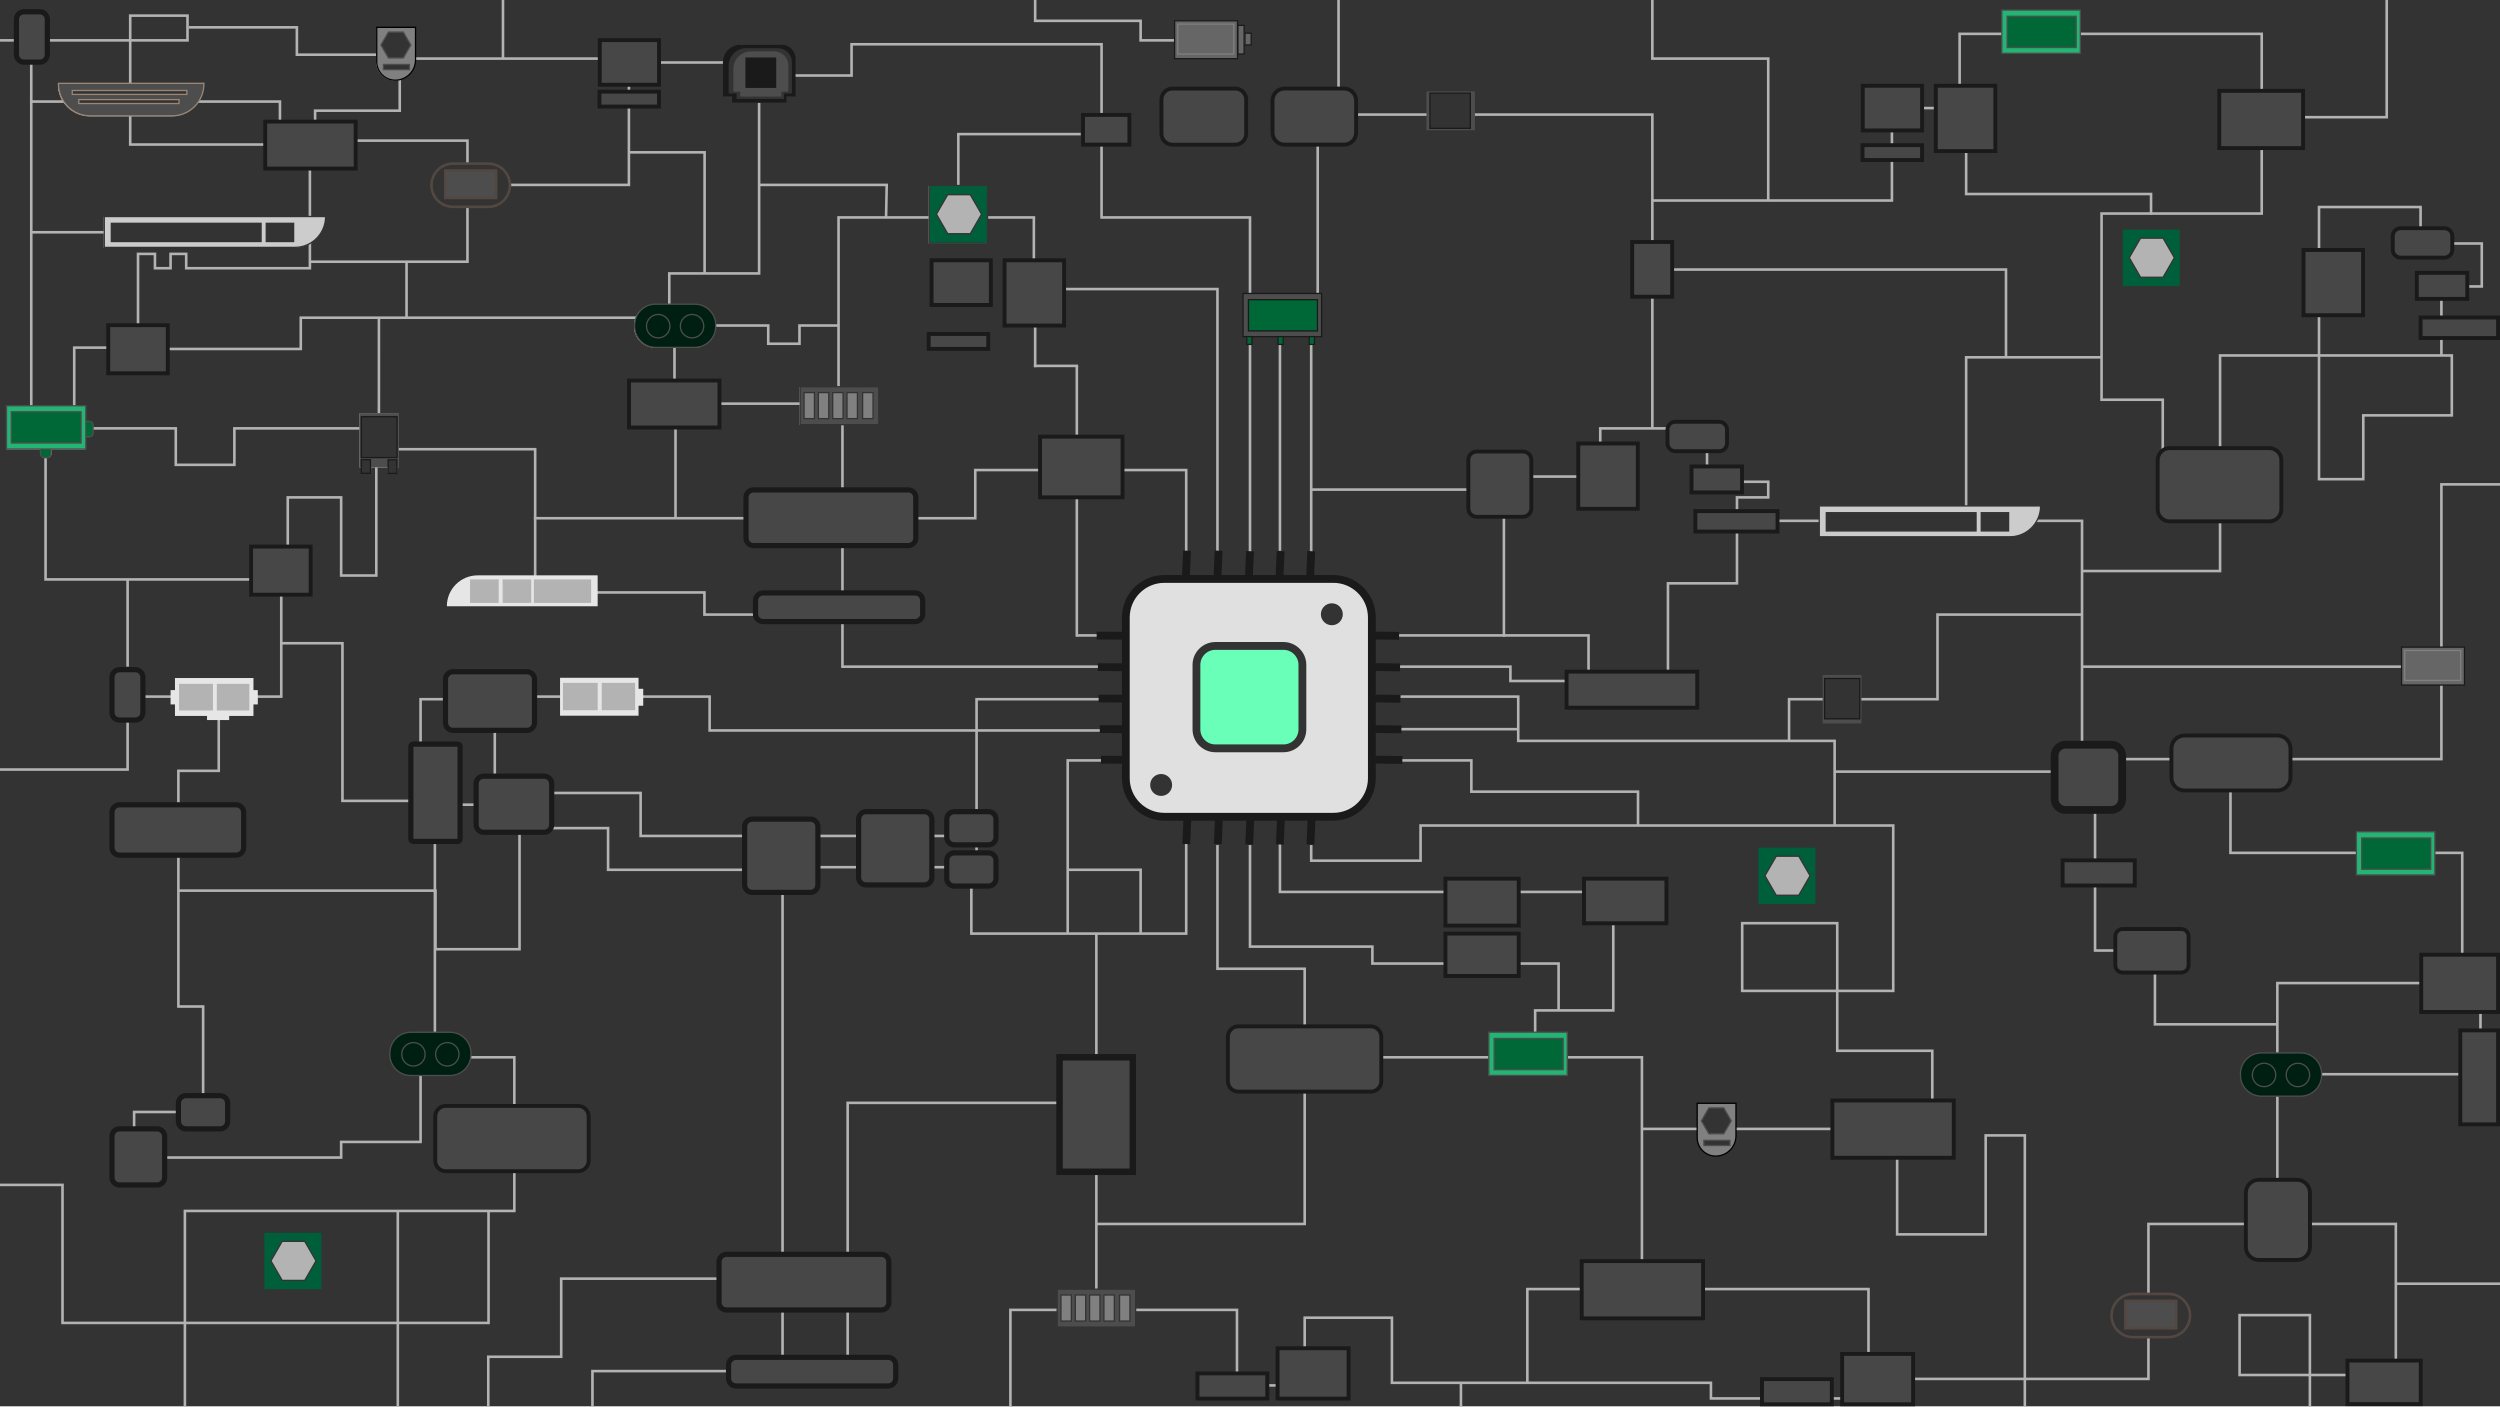
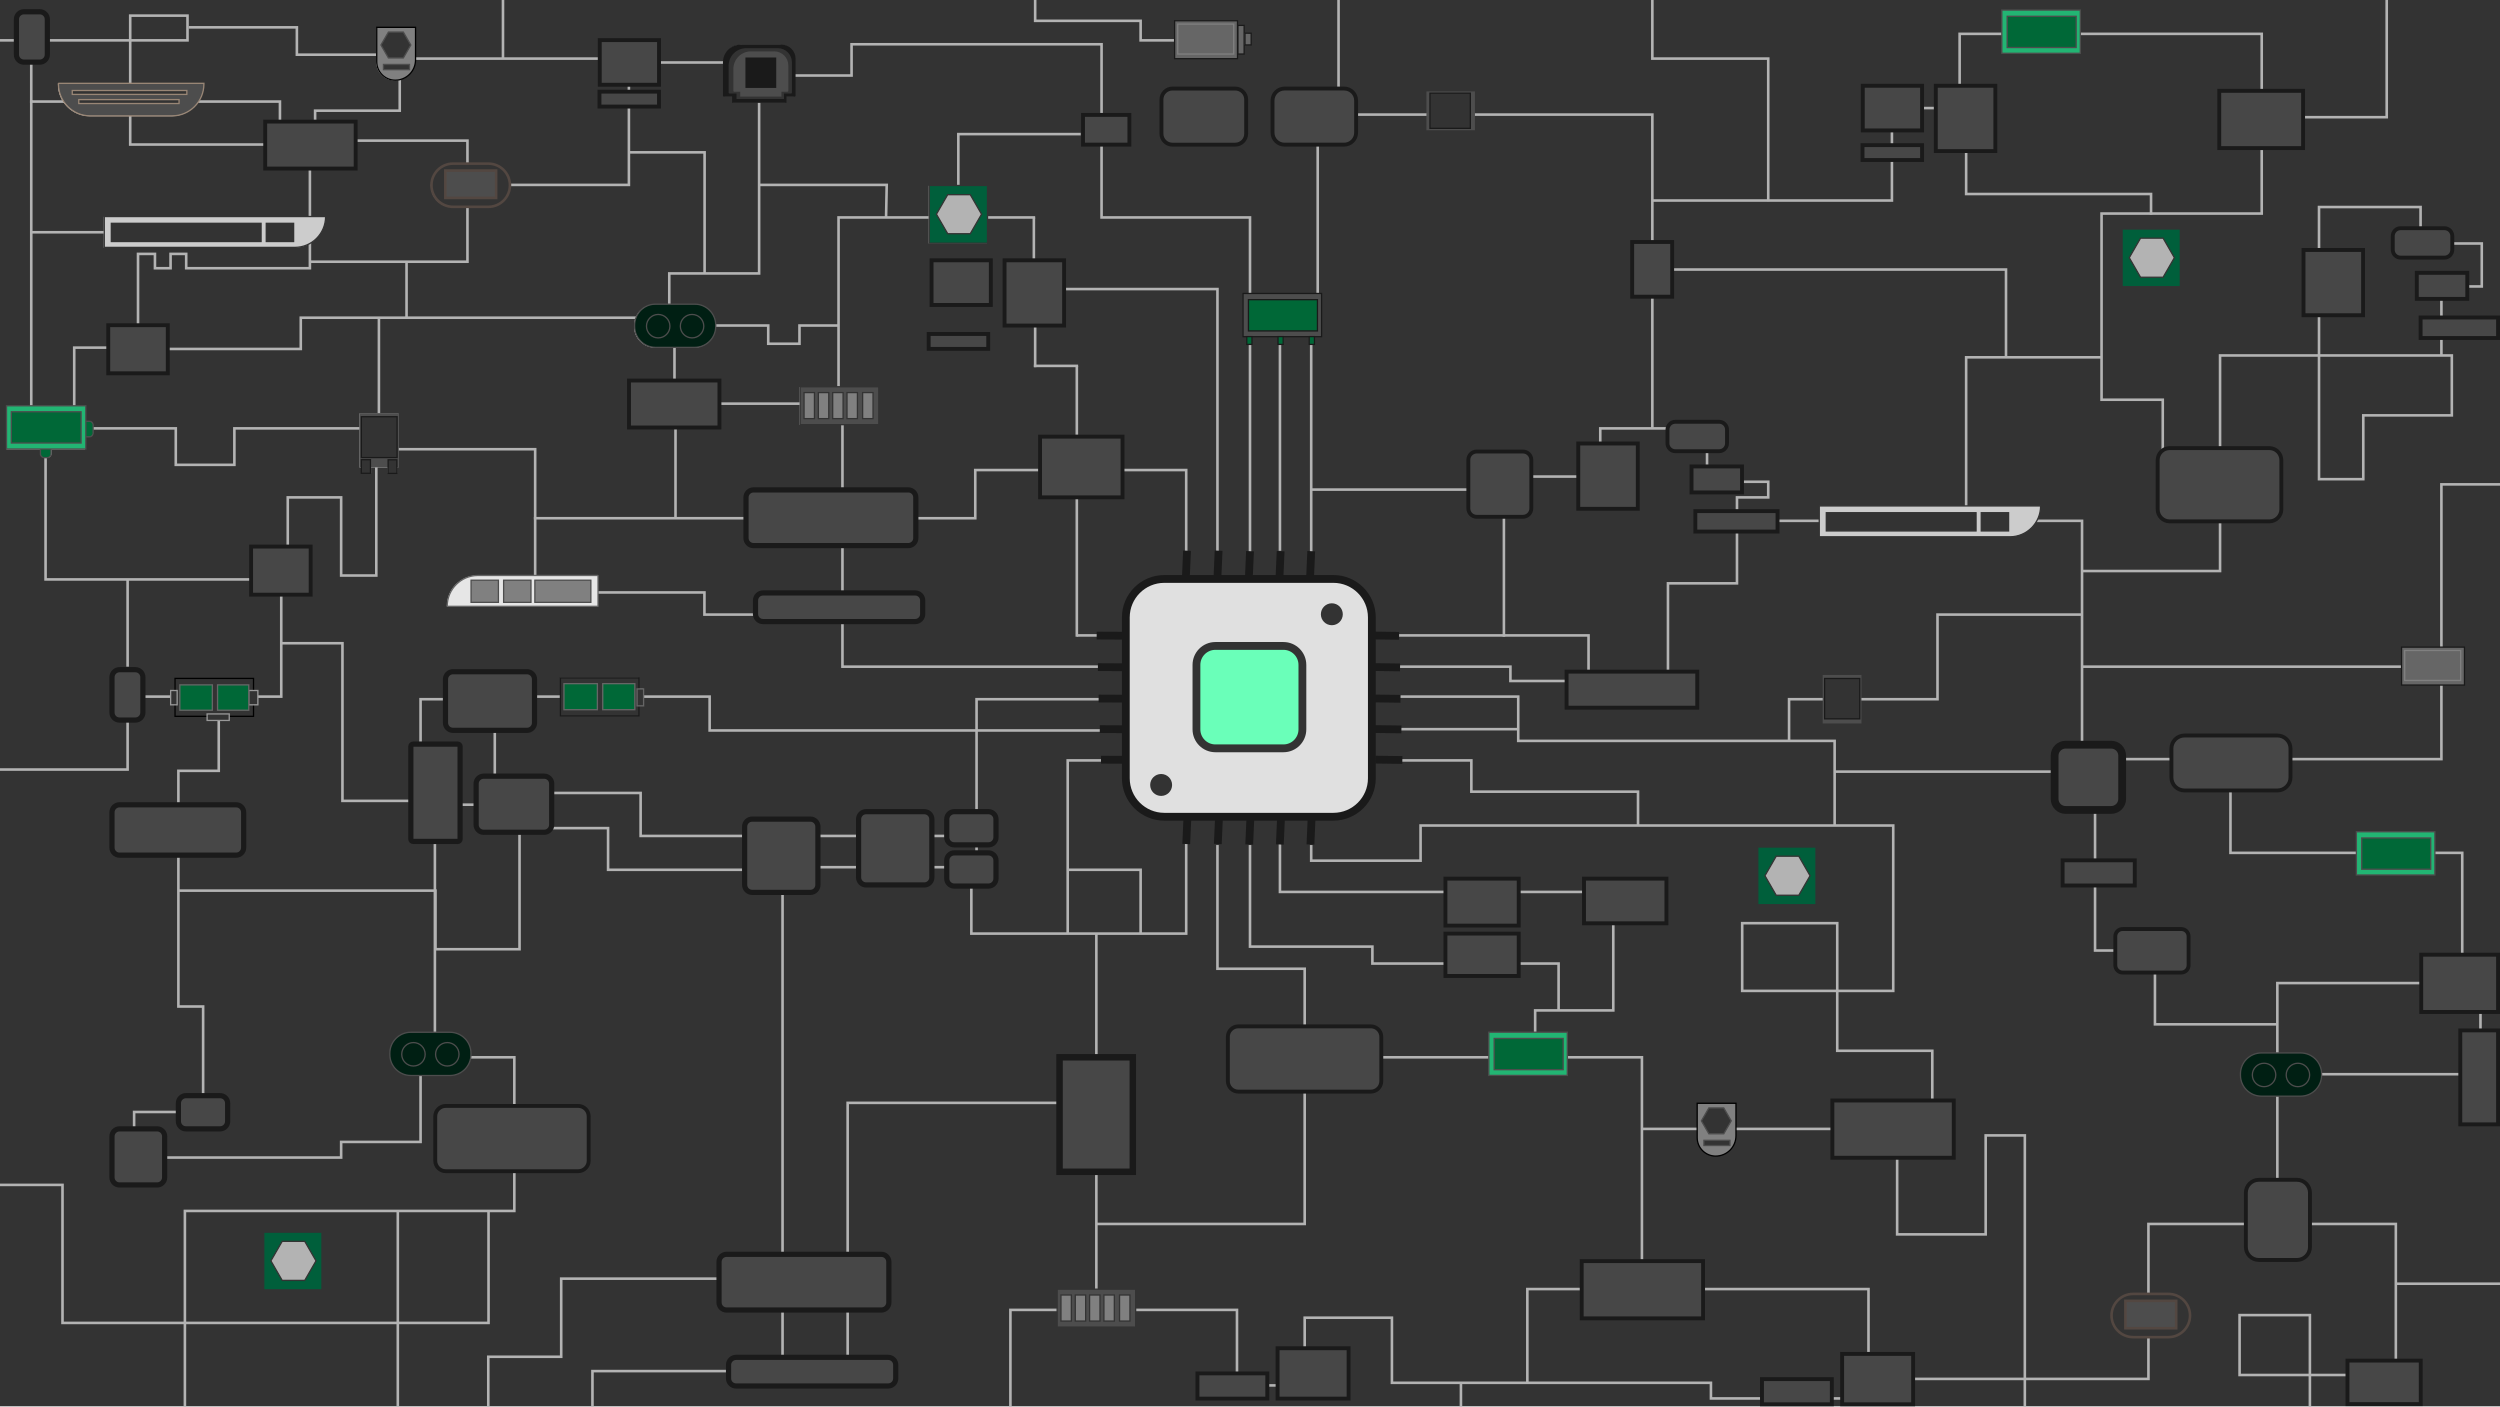
<svg xmlns="http://www.w3.org/2000/svg" width="1920px" height="1080px" viewBox="0 0 1920 1080">
  <defs>
-     <style>.cls-1,.cls-17,.cls-18,.cls-21,.cls-29,.cls-33,.cls-7{fill:#333;}.cls-2,.cls-6{fill:none;}.cls-2,.cls-9{stroke:#b3b3b3;}.cls-10,.cls-11,.cls-12,.cls-13,.cls-14,.cls-15,.cls-16,.cls-17,.cls-18,.cls-19,.cls-2,.cls-20,.cls-21,.cls-22,.cls-23,.cls-24,.cls-25,.cls-26,.cls-27,.cls-29,.cls-3,.cls-30,.cls-31,.cls-32,.cls-33,.cls-35,.cls-36,.cls-4,.cls-5,.cls-6,.cls-7,.cls-9{stroke-miterlimit:10;}.cls-2,.cls-21,.cls-22{stroke-width:2px;}.cls-3{fill:#fff;}.cls-16,.cls-3{stroke:#000;}.cls-4{fill:#e0e0e0;}.cls-11,.cls-12,.cls-13,.cls-14,.cls-19,.cls-29,.cls-35,.cls-36,.cls-4,.cls-6{stroke:#1a1a1a;}.cls-12,.cls-4,.cls-5,.cls-6,.cls-7{stroke-width:6px;}.cls-5{fill:#6affb9;}.cls-15,.cls-18,.cls-23,.cls-24,.cls-26,.cls-27,.cls-5,.cls-7{stroke:#333;}.cls-8{fill:#e6e6e6;}.cls-10,.cls-24,.cls-9{fill:#b3b3b3;}.cls-10{stroke:#999;}.cls-11,.cls-12,.cls-13,.cls-14{fill:#474747;}.cls-11{stroke-width:3px;}.cls-13{stroke-width:5px;}.cls-14{stroke-width:4px;}.cls-15{fill:#ccc;}.cls-16,.cls-27{fill:gray;}.cls-17,.cls-25,.cls-30,.cls-31{stroke:#4d4d4d;}.cls-19,.cls-20{fill:#666;}.cls-20{stroke:gray;}.cls-21,.cls-22{stroke:#534741;}.cls-22,.cls-26,.cls-28,.cls-32,.cls-35{fill:#4d4d4d;}.cls-23{fill:#005f3b;}.cls-25{fill:#001f13;}.cls-30{fill:#22b573;}.cls-31,.cls-36{fill:#006837;}.cls-32,.cls-33{stroke:#998675;}.cls-34{fill:#1a1a1a;}</style>
+     <style>.cls-1,.cls-17,.cls-18,.cls-21,.cls-29,.cls-33,.cls-37,.cls-38,.cls-41,.cls-7{fill:#333;}.cls-2,.cls-6{fill:none;}.cls-2,.cls-9{stroke:#b3b3b3;}.cls-10,.cls-11,.cls-12,.cls-13,.cls-14,.cls-15,.cls-16,.cls-17,.cls-18,.cls-19,.cls-2,.cls-20,.cls-21,.cls-22,.cls-23,.cls-24,.cls-25,.cls-26,.cls-27,.cls-29,.cls-3,.cls-30,.cls-31,.cls-32,.cls-33,.cls-35,.cls-36,.cls-37,.cls-38,.cls-39,.cls-4,.cls-40,.cls-41,.cls-42,.cls-5,.cls-6,.cls-7,.cls-9{stroke-miterlimit:10;}.cls-2,.cls-21,.cls-22{stroke-width:2px;}.cls-3{fill:#fff;}.cls-16,.cls-3,.cls-37{stroke:#000;}.cls-4{fill:#e0e0e0;}.cls-11,.cls-12,.cls-13,.cls-14,.cls-19,.cls-29,.cls-35,.cls-36,.cls-4,.cls-6{stroke:#1a1a1a;}.cls-12,.cls-4,.cls-5,.cls-6,.cls-7{stroke-width:6px;}.cls-5{fill:#6affb9;}.cls-15,.cls-18,.cls-23,.cls-24,.cls-26,.cls-27,.cls-5,.cls-7{stroke:#333;}.cls-40,.cls-8{fill:#e6e6e6;}.cls-10,.cls-24,.cls-9{fill:#b3b3b3;}.cls-10,.cls-38{stroke:#999;}.cls-11,.cls-12,.cls-13,.cls-14{fill:#474747;}.cls-11{stroke-width:3px;}.cls-13{stroke-width:5px;}.cls-14{stroke-width:4px;}.cls-15{fill:#ccc;}.cls-16,.cls-27,.cls-42{fill:gray;}.cls-17,.cls-25,.cls-30,.cls-31,.cls-42{stroke:#4d4d4d;}.cls-19,.cls-20{fill:#666;}.cls-20{stroke:gray;}.cls-21,.cls-22{stroke:#534741;}.cls-22,.cls-26,.cls-28,.cls-32,.cls-35{fill:#4d4d4d;}.cls-23{fill:#005f3b;}.cls-25{fill:#001f13;}.cls-30{fill:#22b573;}.cls-31,.cls-36,.cls-39{fill:#006837;}.cls-32,.cls-33{stroke:#998675;}.cls-34{fill:#1a1a1a;}.cls-39,.cls-40,.cls-41{stroke:#666;}</style>
  </defs>
  <g id="fondo">
    <rect class="cls-1" width="1920" height="1080" />
  </g>
  <g id="lineas">
    <line class="cls-2" x1="846" y1="488" x2="827" y2="488" />
    <line class="cls-2" x1="827" y1="489" x2="827" y2="382" />
    <line class="cls-2" x1="827" y1="334" x2="827" y2="281" />
    <line class="cls-2" x1="828" y1="281" x2="794" y2="281" />
    <line class="cls-2" x1="795" y1="282" x2="795" y2="251" />
    <line class="cls-2" x1="794" y1="200" x2="794" y2="167" />
    <line class="cls-2" x1="795" y1="167" x2="758" y2="167" />
    <line class="cls-2" x1="736" y1="143" x2="736" y2="103" />
    <line class="cls-2" x1="735" y1="103" x2="830" y2="103" />
    <line class="cls-2" x1="846" y1="512" x2="647" y2="512" />
    <line class="cls-2" x1="647" y1="513" x2="647" y2="477" />
    <line class="cls-2" x1="647" y1="454" x2="647" y2="419" />
    <polyline class="cls-2" points="647 376 647 310 518 310 518 244 231 244 231 268 106 268 106 195 119 195 119 206 131 206 131 195 143 195 143 206 238 206 238 184 238 111 100 111 100 85 100 12 144 12 144 31 36 31 0 31" />
    <polyline class="cls-2" points="145 21 228 21 228 42 307 42 307 85 242 85 242 108 359 108 359 133 359 201 238 201" />
    <line class="cls-2" x1="312.23" y1="201" x2="312.23" y2="244" />
    <path class="cls-3" d="M18.5,67.5" />
    <polyline class="cls-2" points="24 45 24 78 215 78 215 94" />
    <line class="cls-2" x1="24" y1="77" x2="24" y2="318" />
    <line class="cls-2" x1="24.48" y1="178.37" x2="90" y2="178.37" />
    <polyline class="cls-2" points="391 142 483 142 483 45 312 45" />
    <line class="cls-2" x1="386.29" y1="45" x2="386.29" />
    <polyline class="cls-2" points="506 48 583 48 583 210 514 210 514 240" />
    <polyline class="cls-2" points="541.13 210 541.13 117 483.06 117" />
    <polyline class="cls-2" points="644 299 644 167 717 167" />
    <polyline class="cls-2" points="680.5 167 681 142 583 142" />
    <polyline class="cls-2" points="644 250 614 250 614 264 590 264 590 250 569 250 549 250" />
    <polyline class="cls-2" points="291.01 244 291 329 180 329 180 357 135 357 135 329 57 329 57 267 92 267" />
    <polyline class="cls-2" points="35 345 35 445 221 445 221 382 262 382 262 442 289 442 289 345 411 345 411 455 541 455 541 472 590 472" />
    <polyline class="cls-2" points="518.79 324 518.79 398 590 398 410 398" />
    <polyline class="cls-2" points="846 537 750 537 750 666 692 666 601 666 601 642 750 642" />
    <polyline class="cls-2" points="846 561 545 561 545 535 380 535 380 618 323 618 323 537 404 537" />
    <polyline class="cls-2" points="419 636 467 636 467 668 585 668" />
    <polyline class="cls-2" points="421 609 492 609 492 642 577 642" />
    <polyline class="cls-2" points="323 615.07 263 615.07 263 494 216 494 216 447 216 535 98 535 98 591 0 591" />
    <line class="cls-2" x1="98" y1="512" x2="98" y2="445" />
    <polyline class="cls-2" points="168 548 168 592 137 592 137 637 137 773 156 773 156 854 103 854 103 889 262 889 262 877 323 877 323 812 395 812 395 930 142 930 142 1049 142 1080" />
    <line class="cls-2" x1="305.52" y1="930" x2="305.52" y2="1080" />
    <polyline class="cls-2" points="375.19 930 375.19 1016 48 1016 48 910 0 910" />
    <line class="cls-2" x1="334" y1="646" x2="334" y2="812" />
    <polyline class="cls-2" points="399 639 399 729 334.44 729 334.44 684 137.01 684" />
    <polyline class="cls-2" points="601 684 601 963 601 1046 651 1046 651 847 816 847" />
    <polyline class="cls-2" points="566 1053 455 1053 455 1080" />
    <polyline class="cls-2" points="560 982 431 982 431 1042 375 1042 375 1080" />
    <polyline class="cls-2" points="842 900 842 1006 776 1006 776 1080 776 1006 842 1006 950 1006 950 1064 1002 1064 1002 1012 1069 1012 1069 1062 1314 1062 1314 1074 1435 1074 1435 990 1173 990 1173 1062 1122 1062 1122 1080" />
    <polyline class="cls-2" points="1002 838 1002 940 842 940" />
    <polyline class="cls-2" points="1054 812 1261 812 1261 976" />
    <line class="cls-2" x1="1415" y1="867" x2="1261.35" y2="867" />
    <polyline class="cls-2" points="746 680 746 717 911 717 911 645" />
    <line class="cls-2" x1="842" y1="812" x2="842" y2="717" />
    <polyline class="cls-2" points="935 649 935 744 1002 744 1002 793" />
    <polyline class="cls-2" points="983 645 983 685 1239 685 1239 776 1179 776 1179 813" />
    <polyline class="cls-2" points="960 649 960 727 1054 727 1054 740 1197 740 1197 776" />
    <polyline class="cls-2" points="1007 649 1007 661 1091 661 1091 634 1454 634 1454 761 1338 761 1338 709 1411 709 1411 807 1484 807 1484 845" />
    <polyline class="cls-2" points="1071 488 1220 488 1220 523 1160 523 1160 512 1067 512" />
    <polyline class="cls-2" points="1073 535 1166 535 1166 569 1331 569 1409 569 1409 634" />
    <line class="cls-2" x1="1073" y1="560" x2="1166" y2="560" />
    <polyline class="cls-2" points="1073 584 1130 584 1130 608 1258 608 1258 634" />
    <polyline class="cls-2" points="1409 592.61 1612 592.61 1612 583 1875 583 1875 372 1920 372" />
    <polyline class="cls-2" points="848 584 820 584 820 668 876 668 876 717 876 668 820 668 820 717.01" />
    <polyline class="cls-2" points="1469 1059 1650 1059 1650 940 1840 940 1840 1056 1720 1056 1720 1010 1774 1010 1774 1080" />
    <line class="cls-2" x1="1840" y1="985.9" x2="1920" y2="985.9" />
    <polyline class="cls-2" points="1555.07 1059.15 1555.07 1080 1555.07 872 1525 872 1525 948 1457 948 1457 872" />
    <polyline class="cls-2" points="1749 906 1749 755 1905 755 1905 819" />
    <line class="cls-2" x1="1898" y1="825" x2="1749.43" y2="825" />
    <polyline class="cls-2" points="1749 786.68 1655 786.68 1655 730 1609 730 1609 613" />
    <polyline class="cls-2" points="1891 733 1891 655 1713 655 1713 596" />
    <polyline class="cls-2" points="911 426 911 361 749 361 749 398 687 398" />
    <polyline class="cls-2" points="935 426 935 222 806 222" />
    <polyline class="cls-2" points="960 426 960 167 846 167 846 34 654 34 654 58 572 58" />
    <polyline class="cls-2" points="911 31 876 31 876 16 795 16 795 0" />
    <polyline class="cls-2" points="1012 107 1012 251 960 251" />
    <line class="cls-2" x1="983" y1="423" x2="983" y2="250" />
    <polyline class="cls-2" points="1007 426 1007 251 1007 376 1155 376 1155 489" />
    <polyline class="cls-2" points="1166 366 1229 366 1229 329 1311 329 1311 370 1358 370 1358 382 1334 382 1334 448 1281 448 1281 523" />
    <polyline class="cls-2" points="1351 400 1599 400 1599 575 1599 472 1488 472 1488 537 1374 537 1374 569" />
    <line class="cls-2" x1="1599" y1="512" x2="1875" y2="512" />
    <polyline class="cls-2" points="1599 438.55 1705 438.55 1705 273 1883 273 1883 319 1815 319 1815 368 1781 368 1781 228 1781 175 1781 159 1859 159 1859 187 1906 187 1906 220 1875 220 1875 273" />
    <polyline class="cls-2" points="1737 103 1737 164 1614 164 1614 307 1661 307 1661 351" />
    <polyline class="cls-2" points="1614 274.42 1510 274.42 1510 400" />
    <polyline class="cls-2" points="1540.61 274.42 1540.61 207 1269 207 1269 329" />
    <polyline class="cls-2" points="1269 192 1269 88 1028 88 1028 0" />
    <polyline class="cls-2" points="1269 154 1453 154 1453 83 1510 83 1510 149 1652 149 1652 164.83" />
    <polyline class="cls-2" points="1756 90 1833 90 1833 0" />
    <polyline class="cls-2" points="1737 79 1737 26 1505 26 1505 83" />
    <polyline class="cls-2" points="1358 154.5 1358 45 1269 45 1269 0" />
  </g>
  <g id="procesador">
    <rect class="cls-4" x="864.63" y="444.63" width="188.96" height="182.63" rx="29.55" />
    <rect class="cls-5" x="918.87" y="496.08" width="81.37" height="78.64" rx="14.56" />
    <line class="cls-6" x1="910.74" y1="443.73" x2="911.64" y2="422.93" />
    <line class="cls-6" x1="934.99" y1="443.71" x2="935.89" y2="422.92" />
    <line class="cls-6" x1="959.11" y1="444.09" x2="960.01" y2="423.3" />
    <line class="cls-6" x1="982.61" y1="444.09" x2="983.52" y2="423.3" />
    <line class="cls-6" x1="1006.12" y1="444.09" x2="1007.02" y2="423.3" />
    <line class="cls-6" x1="1053.68" y1="488.05" x2="1074.49" y2="488.33" />
    <line class="cls-6" x1="1054.42" y1="512.29" x2="1075.24" y2="512.57" />
    <line class="cls-6" x1="1054.77" y1="536.41" x2="1075.58" y2="536.69" />
    <line class="cls-6" x1="1055.48" y1="559.91" x2="1076.29" y2="560.18" />
    <line class="cls-6" x1="1056.19" y1="583.4" x2="1077" y2="583.68" />
    <line class="cls-6" x1="911.03" y1="648.22" x2="911.94" y2="627.42" />
    <line class="cls-6" x1="935.28" y1="648.2" x2="936.19" y2="627.41" />
    <line class="cls-6" x1="959.4" y1="648.58" x2="960.31" y2="627.79" />
    <line class="cls-6" x1="982.91" y1="648.58" x2="983.82" y2="627.79" />
    <line class="cls-6" x1="1006.42" y1="648.58" x2="1007.32" y2="627.79" />
    <line class="cls-6" x1="842.24" y1="488.12" x2="863.05" y2="488.22" />
    <line class="cls-6" x1="843.19" y1="512.35" x2="864" y2="512.46" />
    <line class="cls-6" x1="843.74" y1="536.47" x2="864.55" y2="536.57" />
    <line class="cls-6" x1="844.64" y1="559.96" x2="865.46" y2="560.06" />
    <line class="cls-6" x1="845.55" y1="583.45" x2="866.36" y2="583.55" />
    <circle class="cls-7" cx="1022.85" cy="471.75" r="5.42" />
    <circle class="cls-7" cx="891.75" cy="602.85" r="5.42" />
  </g>
  <g id="componentes_vacios" data-name="componentes vacios">
    <path class="cls-8" d="M79.76,166.52H249.62a.07.07,0,0,1,.07.07v0A23.64,23.64,0,0,1,226,190.22H79.76a.07.07,0,0,1-.07-.07V166.58a.07.07,0,0,1,.07-.07Z" />
    <rect class="cls-8" x="5" y="311.95" width="60.28" height="33.19" />
    <rect class="cls-8" x="330.95" y="125.88" width="60.28" height="33.19" rx="16.59" />
    <path class="cls-8" d="M288.93,21.25h29.8a0,0,0,0,1,0,0v25a15.59,15.59,0,0,1-15.59,15.59h0a14.21,14.21,0,0,1-14.21-14.21V21.25A0,0,0,0,1,288.93,21.25Z" />
    <path class="cls-8" d="M44.57,64.25h111.6a0,0,0,0,1,0,0v.51a24.5,24.5,0,0,1-24.5,24.5H69a24.5,24.5,0,0,1-24.5-24.5v-.46a.1.1,0,0,1,.1-.1Z" />
    <rect class="cls-8" x="134.38" y="520.72" width="60.28" height="29.12" />
    <path class="cls-8" d="M569.36,34.49h29.83A10.82,10.82,0,0,1,610,45.31V73.14a.63.63,0,0,1-.63.63H556.46a.63.63,0,0,1-.63-.63V48a13.53,13.53,0,0,1,13.53-13.53Z" />
    <rect class="cls-8" x="562.6" y="58.2" width="40.63" height="20.32" />
    <rect class="cls-8" x="486.96" y="233.81" width="62.31" height="33.19" rx="16.1" />
    <path class="cls-8" d="M343.26,441.88H458.93a.07.07,0,0,1,.07.07v0a23.64,23.64,0,0,1-23.64,23.64H343.26a.07.07,0,0,1-.07-.07V441.95a.07.07,0,0,1,.07-.07Z" transform="translate(802.19 907.47) rotate(180)" />
    <rect class="cls-8" x="276.11" y="317.51" width="29.8" height="41.49" />
    <rect class="cls-8" x="430.12" y="520.54" width="60.28" height="29.12" />
    <rect class="cls-8" x="614.19" y="297.25" width="60.28" height="29.12" />
    <rect class="cls-8" x="713.25" y="142.66" width="44.75" height="44.34" />
    <rect class="cls-8" x="901.7" y="16.15" width="48.3" height="29.12" />
    <rect class="cls-8" x="159" y="548" width="17" height="5" />
    <rect class="cls-8" x="131" y="530" width="5" height="11" />
    <rect class="cls-8" x="191" y="530" width="7" height="11" />
    <rect class="cls-8" x="489" y="529" width="5" height="13" />
    <rect class="cls-9" x="57.5" y="71.5" width="88" height="3" />
    <rect class="cls-9" x="62.5" y="78.5" width="77" height="3" />
    <polygon class="cls-9" points="309.66 24.81 298.19 24.81 292.46 34.74 298.19 44.67 309.66 44.67 315.39 34.74 309.66 24.81" />
    <rect class="cls-9" x="294.4" y="49.67" width="20" height="4" />
    <rect class="cls-9" x="341.5" y="132.5" width="39" height="21" />
    <rect class="cls-9" x="91.5" y="171.5" width="115" height="14" />
    <rect class="cls-9" x="210.5" y="171.5" width="21" height="14" />
    <rect class="cls-9" x="277.87" y="320.57" width="26.13" height="31.38" />
    <circle class="cls-9" cx="504.5" cy="250.5" r="9" />
    <circle class="cls-9" cx="530.5" cy="250.5" r="9" />
    <path class="cls-9" d="M572.29,37.38h24.25A10.82,10.82,0,0,1,607.36,48.2V71.53a.63.63,0,0,1-.63.63H559.38a.63.63,0,0,1-.63-.63V50.91A13.53,13.53,0,0,1,572.29,37.38Z" />
    <rect class="cls-9" x="564.83" y="58.37" width="36.45" height="17.99" />
    <path class="cls-9" d="M575.93,39.78h17.85A10.82,10.82,0,0,1,604.6,50.6V70.14a.63.63,0,0,1-.63.63H563a.63.63,0,0,1-.63-.63V53.31A13.53,13.53,0,0,1,575.93,39.78Z" />
    <rect class="cls-9" x="567.68" y="58.48" width="31.65" height="16.03" />
    <rect class="cls-10" x="571.66" y="44.49" width="23.67" height="23.37" />
    <rect class="cls-9" x="617.5" y="301.5" width="8" height="20" />
    <rect class="cls-9" x="628.5" y="301.5" width="8" height="20" />
    <rect class="cls-9" x="639.5" y="301.5" width="8" height="20" />
    <rect class="cls-9" x="650.5" y="301.5" width="8" height="20" />
    <rect class="cls-9" x="662.5" y="301.5" width="8" height="20" />
    <polygon class="cls-9" points="743.78 149.5 726.46 149.5 717.8 164.5 726.46 179.5 743.78 179.5 752.44 164.5 743.78 149.5" />
    <rect class="cls-9" x="410.5" y="445.5" width="43" height="17" />
    <rect class="cls-9" x="386.5" y="445.5" width="21" height="17" />
    <rect class="cls-9" x="361.5" y="445.5" width="21" height="17" />
    <rect class="cls-9" x="167.03" y="525.69" width="23.97" height="19.47" />
    <rect class="cls-9" x="138.06" y="525.69" width="24.97" height="19.47" />
    <rect class="cls-9" x="462.62" y="524.95" width="24.65" height="20" />
    <rect class="cls-9" x="432.84" y="524.95" width="25.68" height="20" />
    <rect class="cls-8" x="954.7" y="225.41" width="60.28" height="33.19" />
    <rect class="cls-9" x="958.5" y="230.5" width="53" height="24" />
    <rect class="cls-9" x="904.5" y="19.5" width="43" height="23" />
    <rect class="cls-8" x="56.5" y="323.5" width="15" height="12" rx="2.89" />
    <rect class="cls-8" x="31.5" y="332.5" width="8" height="19" rx="2.89" />
    <rect class="cls-9" x="8.5" y="316.5" width="53" height="24" />
    <rect class="cls-9" x="277.89" y="354.83" width="6.61" height="8.11" />
    <rect class="cls-9" x="298.33" y="354.89" width="6.17" height="8.11" />
    <rect class="cls-8" x="981.5" y="258.5" width="4" height="6" />
    <rect class="cls-8" x="1005.5" y="258.5" width="4" height="6" />
    <rect class="cls-8" x="957.5" y="258.5" width="4" height="6" />
    <rect class="cls-8" x="949.42" y="19.47" width="4.78" height="22" />
    <rect class="cls-8" x="953.83" y="25.47" width="4.78" height="9" />
  </g>
  <g id="Decoracion">
    <rect class="cls-11" x="1657.09" y="344.14" width="94.98" height="56.28" rx="9.24" />
    <rect class="cls-11" x="1209.9" y="342.82" width="50.13" height="45.73" transform="translate(869.28 1600.65) rotate(-90)" />
    <rect class="cls-11" x="1126.8" y="347.66" width="50.13" height="48.37" rx="6.44" transform="translate(780.02 1523.7) rotate(-90)" />
    <rect class="cls-11" x="1292.18" y="312.35" width="22.61" height="45.73" rx="6.06" transform="translate(968.27 1638.71) rotate(-90)" />
    <rect class="cls-11" x="1308.49" y="348.81" width="19.97" height="38.77" transform="translate(950.28 1686.67) rotate(-90)" />
    <rect class="cls-11" x="1325.7" y="368.83" width="15.74" height="63.11" transform="translate(933.19 1733.95) rotate(-90)" />
    <rect class="cls-11" x="807.13" y="326.99" width="46.61" height="63.32" transform="translate(471.78 1189.08) rotate(-90)" />
    <rect class="cls-11" x="769.31" y="202.11" width="50.13" height="45.73" transform="translate(569.4 1019.35) rotate(-90)" />
    <rect class="cls-11" x="730.38" y="239.34" width="11.43" height="45.73" transform="translate(473.89 998.3) rotate(-90)" />
    <rect class="cls-11" x="721.05" y="194.3" width="34.3" height="45.52" transform="translate(521.14 955.26) rotate(-90)" />
    <rect class="cls-11" x="838.13" y="81.85" width="22.86" height="35.62" transform="translate(749.9 949.22) rotate(-90)" />
    <rect class="cls-11" x="902.98" y="57.01" width="43.09" height="65.08" rx="8.44" transform="translate(834.98 1014.08) rotate(-90)" />
    <rect class="cls-11" x="987.85" y="57.45" width="43.09" height="64.2" rx="9.21" transform="translate(919.85 1098.94) rotate(-90)" />
    <rect class="cls-11" x="1714.6" y="59.55" width="43.97" height="64.38" transform="translate(1644.84 1828.33) rotate(-90)" />
    <rect class="cls-11" x="1247.85" y="191.5" width="42.01" height="30.71" transform="translate(1062.01 1475.71) rotate(-90)" />
    <rect class="cls-11" x="197.25" y="415.37" width="36.94" height="45.73" transform="translate(-222.52 653.95) rotate(-90)" />
    <rect class="cls-11" x="499.77" y="275.54" width="36.06" height="69.47" transform="translate(207.52 828.08) rotate(-90)" />
    <rect class="cls-11" x="1120.2" y="664.69" width="36.06" height="56.28" transform="translate(445.4 1831.06) rotate(-90)" />
    <rect class="cls-11" x="1121.96" y="705.14" width="32.54" height="56.28" transform="translate(404.95 1871.51) rotate(-90)" />
    <rect class="cls-11" x="1231.01" y="660.29" width="34.3" height="63.32" transform="translate(556.21 1940.11) rotate(-90)" />
    <rect class="cls-11" x="1692.27" y="540.25" width="42.21" height="91.46" rx="10.06" transform="translate(1127.39 2299.35) rotate(-90)" />
    <rect class="cls-12" x="1578.82" y="571.03" width="50.13" height="51.89" rx="8.44" transform="translate(1006.91 2200.86) rotate(-90)" />
    <rect class="cls-11" x="1718.65" y="912.25" width="61.56" height="49.25" rx="10" transform="translate(812.56 2686.3) rotate(-90)" />
    <rect class="cls-11" x="1422.68" y="1031.89" width="38.69" height="54.52" transform="translate(382.87 2501.18) rotate(-90)" />
    <rect class="cls-11" x="1370.35" y="1042" width="19.35" height="53.64" transform="translate(311.2 2448.85) rotate(-90)" />
    <rect class="cls-11" x="1239.36" y="943.91" width="43.97" height="93.22" transform="translate(270.83 2251.86) rotate(-90)" />
    <rect class="cls-11" x="1602.12" y="642.7" width="19.35" height="55.4" transform="translate(941.39 2282.2) rotate(-90)" />
    <rect class="cls-11" x="1635.98" y="702.06" width="33.42" height="56.28" rx="5.61" transform="translate(922.49 2382.9) rotate(-90)" />
    <rect class="cls-11" x="976.86" y="754.39" width="50.13" height="117.84" rx="8.06" transform="translate(188.61 1815.23) rotate(-90)" />
    <rect class="cls-13" x="797.89" y="827.82" width="87.94" height="56.28" transform="translate(-14.1 1697.83) rotate(-90)" />
    <rect class="cls-14" x="571.88" y="629.07" width="56.28" height="56.28" rx="5.79" transform="translate(-57.19 1257.24) rotate(-90)" />
    <rect class="cls-14" x="659.38" y="623.36" width="56.28" height="56.28" rx="5.79" transform="translate(36.03 1339.02) rotate(-90)" />
    <rect class="cls-14" x="733.26" y="617.2" width="25.5" height="37.82" rx="5.79" transform="translate(109.9 1382.11) rotate(-90)" />
    <rect class="cls-14" x="733.26" y="648.86" width="25.5" height="37.82" rx="5.79" transform="translate(78.24 1413.77) rotate(-90)" />
    <rect class="cls-14" x="616.75" y="332.42" width="42.79" height="130.42" rx="5.79" transform="translate(240.51 1035.78) rotate(-90)" />
    <rect class="cls-14" x="633.44" y="402.18" width="21.99" height="128.4" rx="5.79" transform="translate(178.05 1110.81) rotate(-90)" />
    <rect class="cls-14" x="353.8" y="504.21" width="45.03" height="68.38" rx="5.79" transform="translate(-162.08 914.71) rotate(-90)" />
    <rect class="cls-14" x="297.06" y="589.94" width="74.75" height="37.82" rx="1.77" transform="translate(-274.41 943.28) rotate(-90)" />
    <rect class="cls-14" x="373.13" y="588.62" width="43.09" height="58.04" rx="5.79" transform="translate(-222.96 1012.32) rotate(-90)" />
    <rect class="cls-14" x="117.22" y="586.86" width="38.69" height="101.13" rx="5.79" transform="translate(-500.86 773.99) rotate(-90)" />
    <rect class="cls-14" x="78.52" y="521.78" width="38.69" height="23.74" rx="5.79" transform="translate(-435.78 631.53) rotate(-90)" />
    <rect class="cls-14" x="84.68" y="868.27" width="43.09" height="40.45" rx="5.79" transform="translate(-782.27 994.73) rotate(-90)" />
    <rect class="cls-14" x="143.16" y="835.3" width="25.5" height="37.82" rx="5.79" transform="translate(-698.29 1010.12) rotate(-90)" />
    <rect class="cls-11" x="1766.9" y="194.16" width="50.13" height="45.73" transform="translate(1574.95 2008.99) rotate(-90)" />
    <rect class="cls-11" x="1849.19" y="163.69" width="22.61" height="45.73" rx="6.06" transform="translate(1673.94 2047.05) rotate(-90)" />
    <rect class="cls-11" x="1865.49" y="200.15" width="19.97" height="38.77" transform="translate(1655.95 2095.01) rotate(-90)" />
    <rect class="cls-11" x="1880.89" y="221.98" width="15.74" height="59.48" transform="translate(1637.04 2140.48) rotate(-90)" />
    <rect class="cls-11" x="989.11" y="1027.51" width="38.69" height="54.52" transform="translate(-46.32 2063.23) rotate(-90)" />
    <rect class="cls-11" x="936.78" y="1037.63" width="19.35" height="53.64" transform="translate(-117.99 2010.91) rotate(-90)" />
    <rect class="cls-11" x="1484.5" y="68.08" width="50.13" height="45.73" transform="translate(1418.61 1600.51) rotate(-90)" />
    <rect class="cls-11" x="1447.56" y="94.31" width="11.43" height="45.73" transform="translate(1336.1 1570.45) rotate(-90)" />
    <rect class="cls-11" x="1436.24" y="60.27" width="34.3" height="45.52" transform="translate(1370.35 1536.42) rotate(-90)" />
    <rect class="cls-14" x="596.03" y="919.49" width="42.79" height="130.42" rx="5.79" transform="translate(-367.27 1602.13) rotate(-90)" />
    <rect class="cls-14" x="612.72" y="989.25" width="21.99" height="128.4" rx="5.79" transform="translate(-429.73 1677.16) rotate(-90)" />
    <rect class="cls-11" x="368.13" y="815.5" width="50.13" height="117.84" rx="8.06" transform="translate(-481.23 1267.61) rotate(-90)" />
    <rect class="cls-11" x="220.39" y="76.68" width="36.06" height="69.47" transform="translate(127 349.84) rotate(-90)" />
    <rect class="cls-11" x="477.54" y="53.24" width="11.43" height="45.73" transform="translate(407.15 559.37) rotate(-90)" />
    <rect class="cls-11" x="466.22" y="25.21" width="34.3" height="45.52" transform="translate(435.4 531.33) rotate(-90)" />
    <rect class="cls-14" x="5.14" y="16.51" width="38.69" height="23.74" rx="5.79" transform="translate(-3.9 52.87) rotate(-90)" />
    <rect class="cls-11" x="1814.29" y="1033.5" width="33.42" height="56.28" transform="translate(769.35 2892.65) rotate(-90)" />
    <rect class="cls-11" x="1239.48" y="479.48" width="27.68" height="100.35" transform="translate(723.66 1782.98) rotate(-90)" />
    <rect class="cls-11" x="87.53" y="245.36" width="36.94" height="45.73" transform="translate(-162.23 374.23) rotate(-90)" />
    <rect class="cls-11" x="1431.89" y="820.58" width="43.97" height="93.22" transform="translate(586.68 2321.06) rotate(-90)" />
    <rect class="cls-11" x="1867.01" y="725.69" width="43.97" height="59" transform="translate(1133.81 2644.19) rotate(-90)" />
    <rect class="cls-11" x="1867.92" y="812.92" width="72.16" height="29" transform="translate(1076.58 2731.42) rotate(-90)" />
    <path class="cls-15" d="M1397.26,388.56h169.86a.07.07,0,0,1,.07.07v0a23.64,23.64,0,0,1-23.64,23.64H1397.26a.07.07,0,0,1-.07-.07V388.63A.07.07,0,0,1,1397.26,388.56Z" />
    <path class="cls-16" d="M1303.43,847.3h29.8a0,0,0,0,1,0,0v25a15.59,15.59,0,0,1-15.59,15.59h0a14.21,14.21,0,0,1-14.21-14.21V847.3A0,0,0,0,1,1303.43,847.3Z" />
    <polygon class="cls-17" points="1323.86 850.9 1312.4 850.9 1306.66 860.83 1312.4 870.76 1323.86 870.76 1329.6 860.83 1323.86 850.9" />
    <rect class="cls-17" x="1308.6" y="875.76" width="20" height="4" />
    <rect class="cls-18" x="1402.6" y="393.76" width="115" height="14" />
    <rect class="cls-18" x="1521.6" y="393.76" width="21" height="14" />
    <rect class="cls-19" x="1844.41" y="497" width="48.3" height="29.12" />
    <rect class="cls-20" x="1846.8" y="499.57" width="43" height="23" />
    <rect class="cls-21" x="1621.66" y="993.73" width="60.28" height="33.19" rx="16.59" />
    <rect class="cls-22" x="1632.3" y="999.07" width="39" height="21" />
    <rect class="cls-23" x="1349.95" y="650.51" width="44.75" height="44.34" />
    <polygon class="cls-24" points="1381.46 657.57 1364.14 657.57 1355.48 672.57 1364.14 687.57 1381.46 687.57 1390.12 672.57 1381.46 657.57" />
    <rect class="cls-25" x="1720.67" y="808.66" width="62.31" height="33.19" rx="16.1" />
    <circle class="cls-25" cx="1738.8" cy="825.57" r="9" />
    <circle class="cls-25" cx="1764.8" cy="825.57" r="9" />
    <rect class="cls-26" x="811.89" y="990.09" width="60.28" height="29.12" />
    <rect class="cls-27" x="814.8" y="994.57" width="8" height="20" />
    <rect class="cls-27" x="825.8" y="994.57" width="8" height="20" />
    <rect class="cls-27" x="836.8" y="994.57" width="8" height="20" />
    <rect class="cls-27" x="847.8" y="994.57" width="8" height="20" />
    <rect class="cls-27" x="859.8" y="994.57" width="8" height="20" />
    <rect class="cls-28" x="1399.82" y="518.36" width="29.8" height="37.25" />
    <rect class="cls-29" x="1401.3" y="521.07" width="27" height="31" />
    <rect class="cls-30" x="1809.71" y="638.8" width="60.28" height="33.19" />
    <rect class="cls-31" x="1813.8" y="643.57" width="53" height="24" />
    <rect class="cls-23" x="1629.75" y="175.86" width="44.75" height="44.34" />
    <polygon class="cls-24" points="1661.26 182.92 1643.94 182.92 1635.28 197.92 1643.94 212.92 1661.26 212.92 1669.92 197.92 1661.26 182.92" />
    <rect class="cls-23" x="202.53" y="946.28" width="44.75" height="44.34" />
    <polygon class="cls-24" points="234.03 953.34 216.72 953.34 208.06 968.34 216.72 983.34 234.03 983.34 242.7 968.34 234.03 953.34" />
    <rect class="cls-30" x="1537.41" y="7.73" width="60.28" height="33.19" />
    <rect class="cls-31" x="1541.51" y="12.51" width="53" height="24" />
    <rect class="cls-30" x="1143.41" y="792.73" width="60.28" height="33.19" />
    <rect class="cls-31" x="1147.51" y="797.51" width="53" height="24" />
    <rect class="cls-25" x="299.39" y="792.79" width="62.31" height="33.19" rx="16.1" />
    <circle class="cls-25" cx="317.53" cy="809.7" r="9" />
    <circle class="cls-25" cx="343.53" cy="809.7" r="9" />
    <rect class="cls-28" x="1099.23" y="66.5" width="29.8" height="37.25" transform="translate(1029 1199.26) rotate(-90)" />
    <rect class="cls-29" x="1100.21" y="69.54" width="27" height="31" transform="translate(1028.67 1198.76) rotate(-90)" />
  </g>
  <g id="comp.delgHud">
    <path class="cls-32" d="M45,64h111.6a0,0,0,0,1,0,0v.51a24.5,24.5,0,0,1-24.5,24.5H69.38a24.5,24.5,0,0,1-24.5-24.5v-.46A.1.1,0,0,1,45,64Z" />
    <rect class="cls-33" x="55.5" y="69.5" width="88" height="3" />
    <rect class="cls-33" x="60.5" y="76.5" width="77" height="3" />
    <path class="cls-16" d="M289.33,21h29.8a0,0,0,0,1,0,0v25a15.59,15.59,0,0,1-15.59,15.59h0a14.21,14.21,0,0,1-14.21-14.21V21a0,0,0,0,1,0,0Z" />
    <polygon class="cls-17" points="309.77 24.64 298.3 24.64 292.57 34.57 298.3 44.5 309.77 44.5 315.5 34.57 309.77 24.64" />
    <rect class="cls-17" x="294.5" y="49.5" width="20" height="4" />
    <path class="cls-15" d="M80.16,166.3H250a.07.07,0,0,1,.07.07v0A23.64,23.64,0,0,1,226.45,190H80.16a.07.07,0,0,1-.07-.07V166.36a.07.07,0,0,1,.07-.07Z" />
    <rect class="cls-18" x="85.5" y="171.5" width="115" height="14" />
    <rect class="cls-18" x="204.5" y="171.5" width="21" height="14" />
    <path class="cls-34" d="M568.77,34.27h31.41A10.82,10.82,0,0,1,611,45.09V73.55a.63.63,0,0,1-.63.63H555.86a.63.63,0,0,1-.63-.63V47.8A13.53,13.53,0,0,1,568.77,34.27Z" />
    <rect class="cls-34" x="562.2" y="58.35" width="41.82" height="20.65" />
    <path class="cls-1" d="M573.11,37h24.25a10.82,10.82,0,0,1,10.82,10.82V71.2a.63.63,0,0,1-.63.63H560.21a.63.63,0,0,1-.63-.63V50.58A13.53,13.53,0,0,1,573.11,37Z" />
    <rect class="cls-1" x="565.66" y="58.04" width="36.45" height="17.99" />
    <path class="cls-28" d="M576.76,39.45h17.85a10.82,10.82,0,0,1,10.82,10.82V69.8a.63.63,0,0,1-.63.63H563.86a.63.63,0,0,1-.63-.63V53A13.53,13.53,0,0,1,576.76,39.45Z" />
    <rect class="cls-28" x="568.5" y="58.14" width="31.65" height="16.03" />
    <rect class="cls-34" x="572.49" y="44.16" width="23.67" height="23.37" />
    <rect class="cls-19" x="902.1" y="15.93" width="48.3" height="29.12" />
    <rect class="cls-20" x="904.5" y="18.5" width="43" height="23" />
    <rect class="cls-19" x="950.72" y="19.5" width="4.78" height="22" />
    <rect class="cls-19" x="956.13" y="25.5" width="4.78" height="9" />
    <rect class="cls-21" x="331.36" y="125.66" width="60.28" height="33.19" rx="16.59" />
    <rect class="cls-22" x="342" y="131" width="39" height="21" />
    <rect class="cls-23" x="713.65" y="142.44" width="44.75" height="44.34" />
    <polygon class="cls-24" points="745.16 149.5 727.84 149.5 719.18 164.5 727.84 179.5 745.16 179.5 753.82 164.5 745.16 149.5" />
    <rect class="cls-25" x="487.37" y="233.59" width="62.31" height="33.19" rx="16.1" />
    <circle class="cls-25" cx="505.5" cy="250.5" r="9" />
    <circle class="cls-25" cx="531.5" cy="250.5" r="9" />
    <rect class="cls-26" x="614.59" y="297.02" width="60.28" height="29.12" />
    <rect class="cls-27" x="617.5" y="301.5" width="8" height="20" />
    <rect class="cls-27" x="628.5" y="301.5" width="8" height="20" />
    <rect class="cls-27" x="639.5" y="301.5" width="8" height="20" />
    <rect class="cls-27" x="650.5" y="301.5" width="8" height="20" />
    <rect class="cls-27" x="662.5" y="301.5" width="8" height="20" />
    <rect class="cls-28" x="276" y="317.29" width="30.31" height="41.71" />
    <rect class="cls-29" x="277.51" y="320.03" width="27.47" height="31.38" />
    <rect class="cls-29" x="277.5" y="353.05" width="7" height="10.45" />
    <rect class="cls-29" x="298.09" y="353.13" width="6.72" height="10.45" />
    <rect class="cls-31" x="56.34" y="323.5" width="15.16" height="12" rx="2.89" />
    <rect class="cls-31" x="31.07" y="332.5" width="8.09" height="19" rx="2.89" />
    <rect class="cls-30" x="5" y="311.65" width="60.92" height="33.19" />
    <rect class="cls-31" x="8.71" y="316.24" width="53.56" height="24" />
    <rect class="cls-35" x="954.7" y="225.38" width="60.28" height="33.19" />
    <rect class="cls-36" x="958.8" y="230.15" width="53" height="24" />
    <rect class="cls-36" x="957.5" y="258.5" width="4" height="6" />
    <rect class="cls-36" x="981.5" y="258.5" width="4" height="6" />
    <rect class="cls-36" x="1005.5" y="258.5" width="4" height="6" />
+     <rect class="cls-37" x="134.42" y="521.02" width="60.28" height="29.12" />
+     <rect class="cls-38" x="159.05" y="548.3" width="17" height="5" />
+     <rect class="cls-38" x="131.05" y="530.3" width="5" height="11" />
+     <rect class="cls-38" x="191.05" y="530.3" width="7" height="11" />
+     <rect class="cls-39" x="167.08" y="525.98" width="23.97" height="19.47" />
+     <rect class="cls-39" x="138.11" y="525.98" width="24.97" height="19.47" />
+     <path class="cls-40" d="M343.53,442H459.21a.07.07,0,0,1,.07.07v0a23.64,23.64,0,0,1-23.64,23.64H343.53a.07.07,0,0,1-.07-.07V442A.07.07,0,0,1,343.53,442Z" transform="translate(802.74 907.67) rotate(180)" />
+     <rect class="cls-29" x="430.4" y="520.64" width="60.28" height="29.12" />
+     <rect class="cls-41" x="489.28" y="529.1" width="5" height="13" />
+     <rect class="cls-42" x="410.78" y="445.6" width="43" height="17" />
+     <rect class="cls-42" x="386.78" y="445.6" width="21" height="17" />
+     <rect class="cls-42" x="361.78" y="445.6" width="21" height="17" />
+     <rect class="cls-39" x="462.9" y="525.05" width="24.65" height="20" />
+     <rect class="cls-39" x="433.11" y="525.05" width="25.68" height="20" />
  </g>
</svg>
